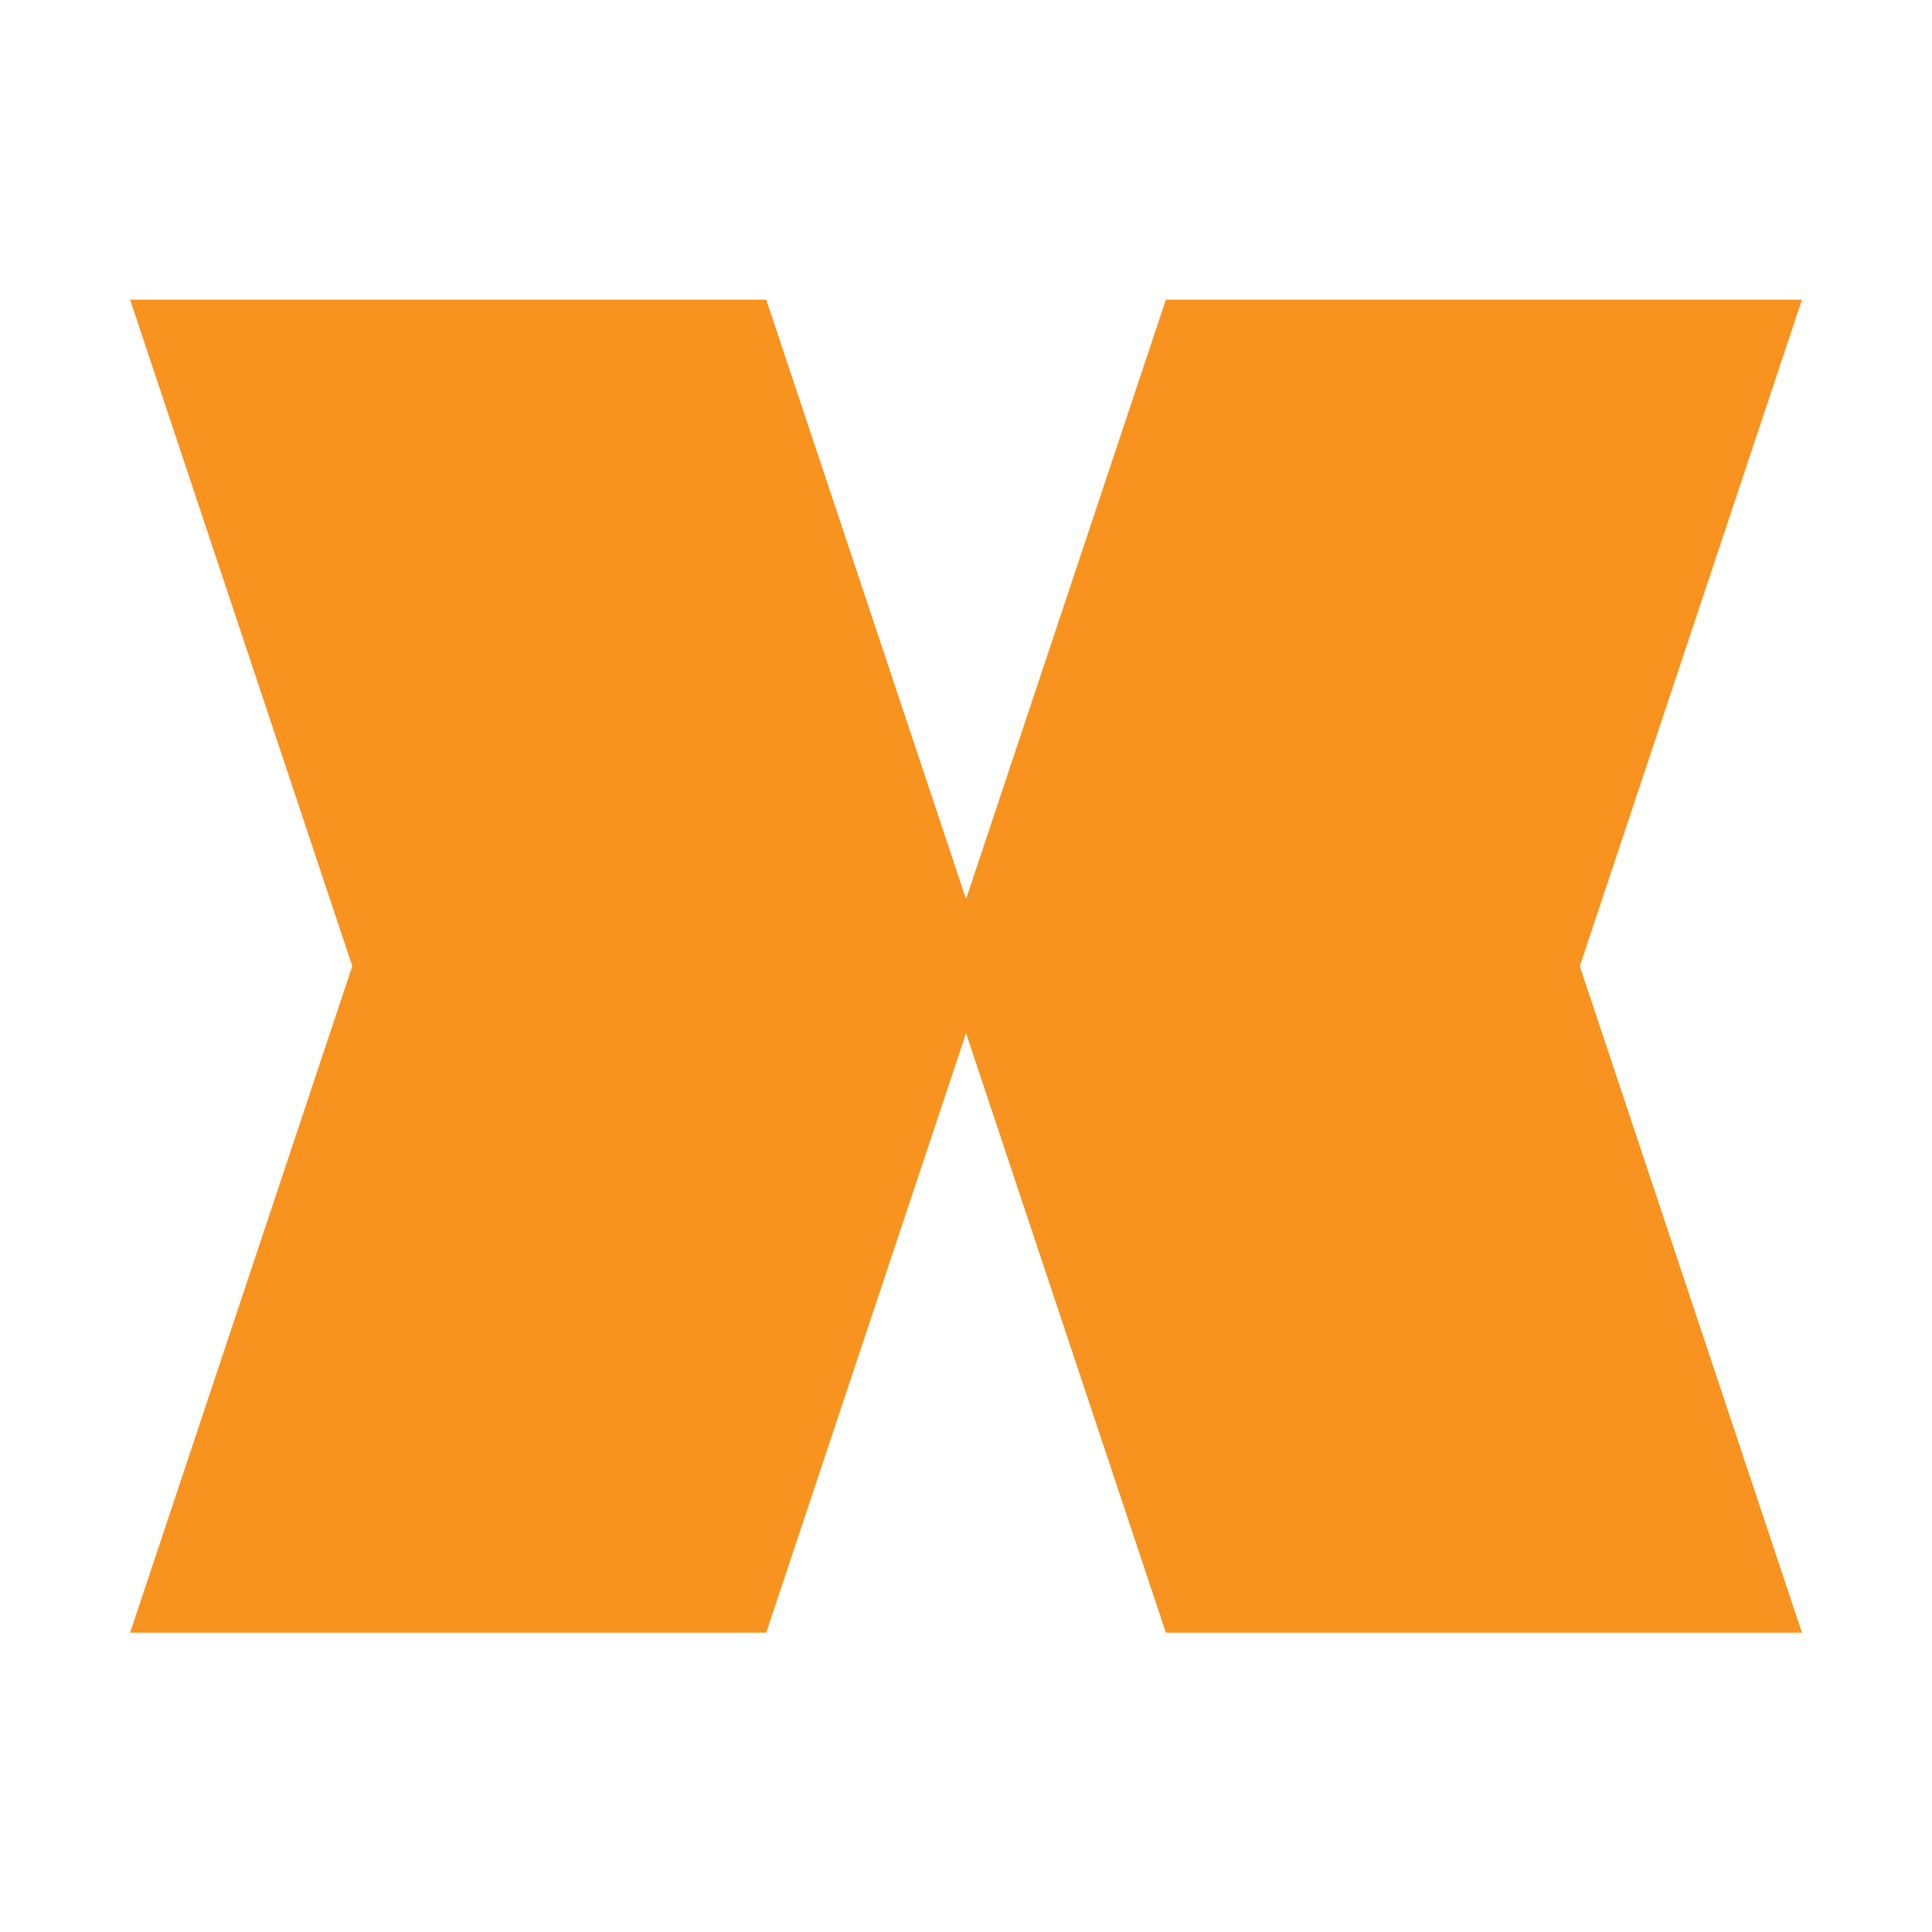
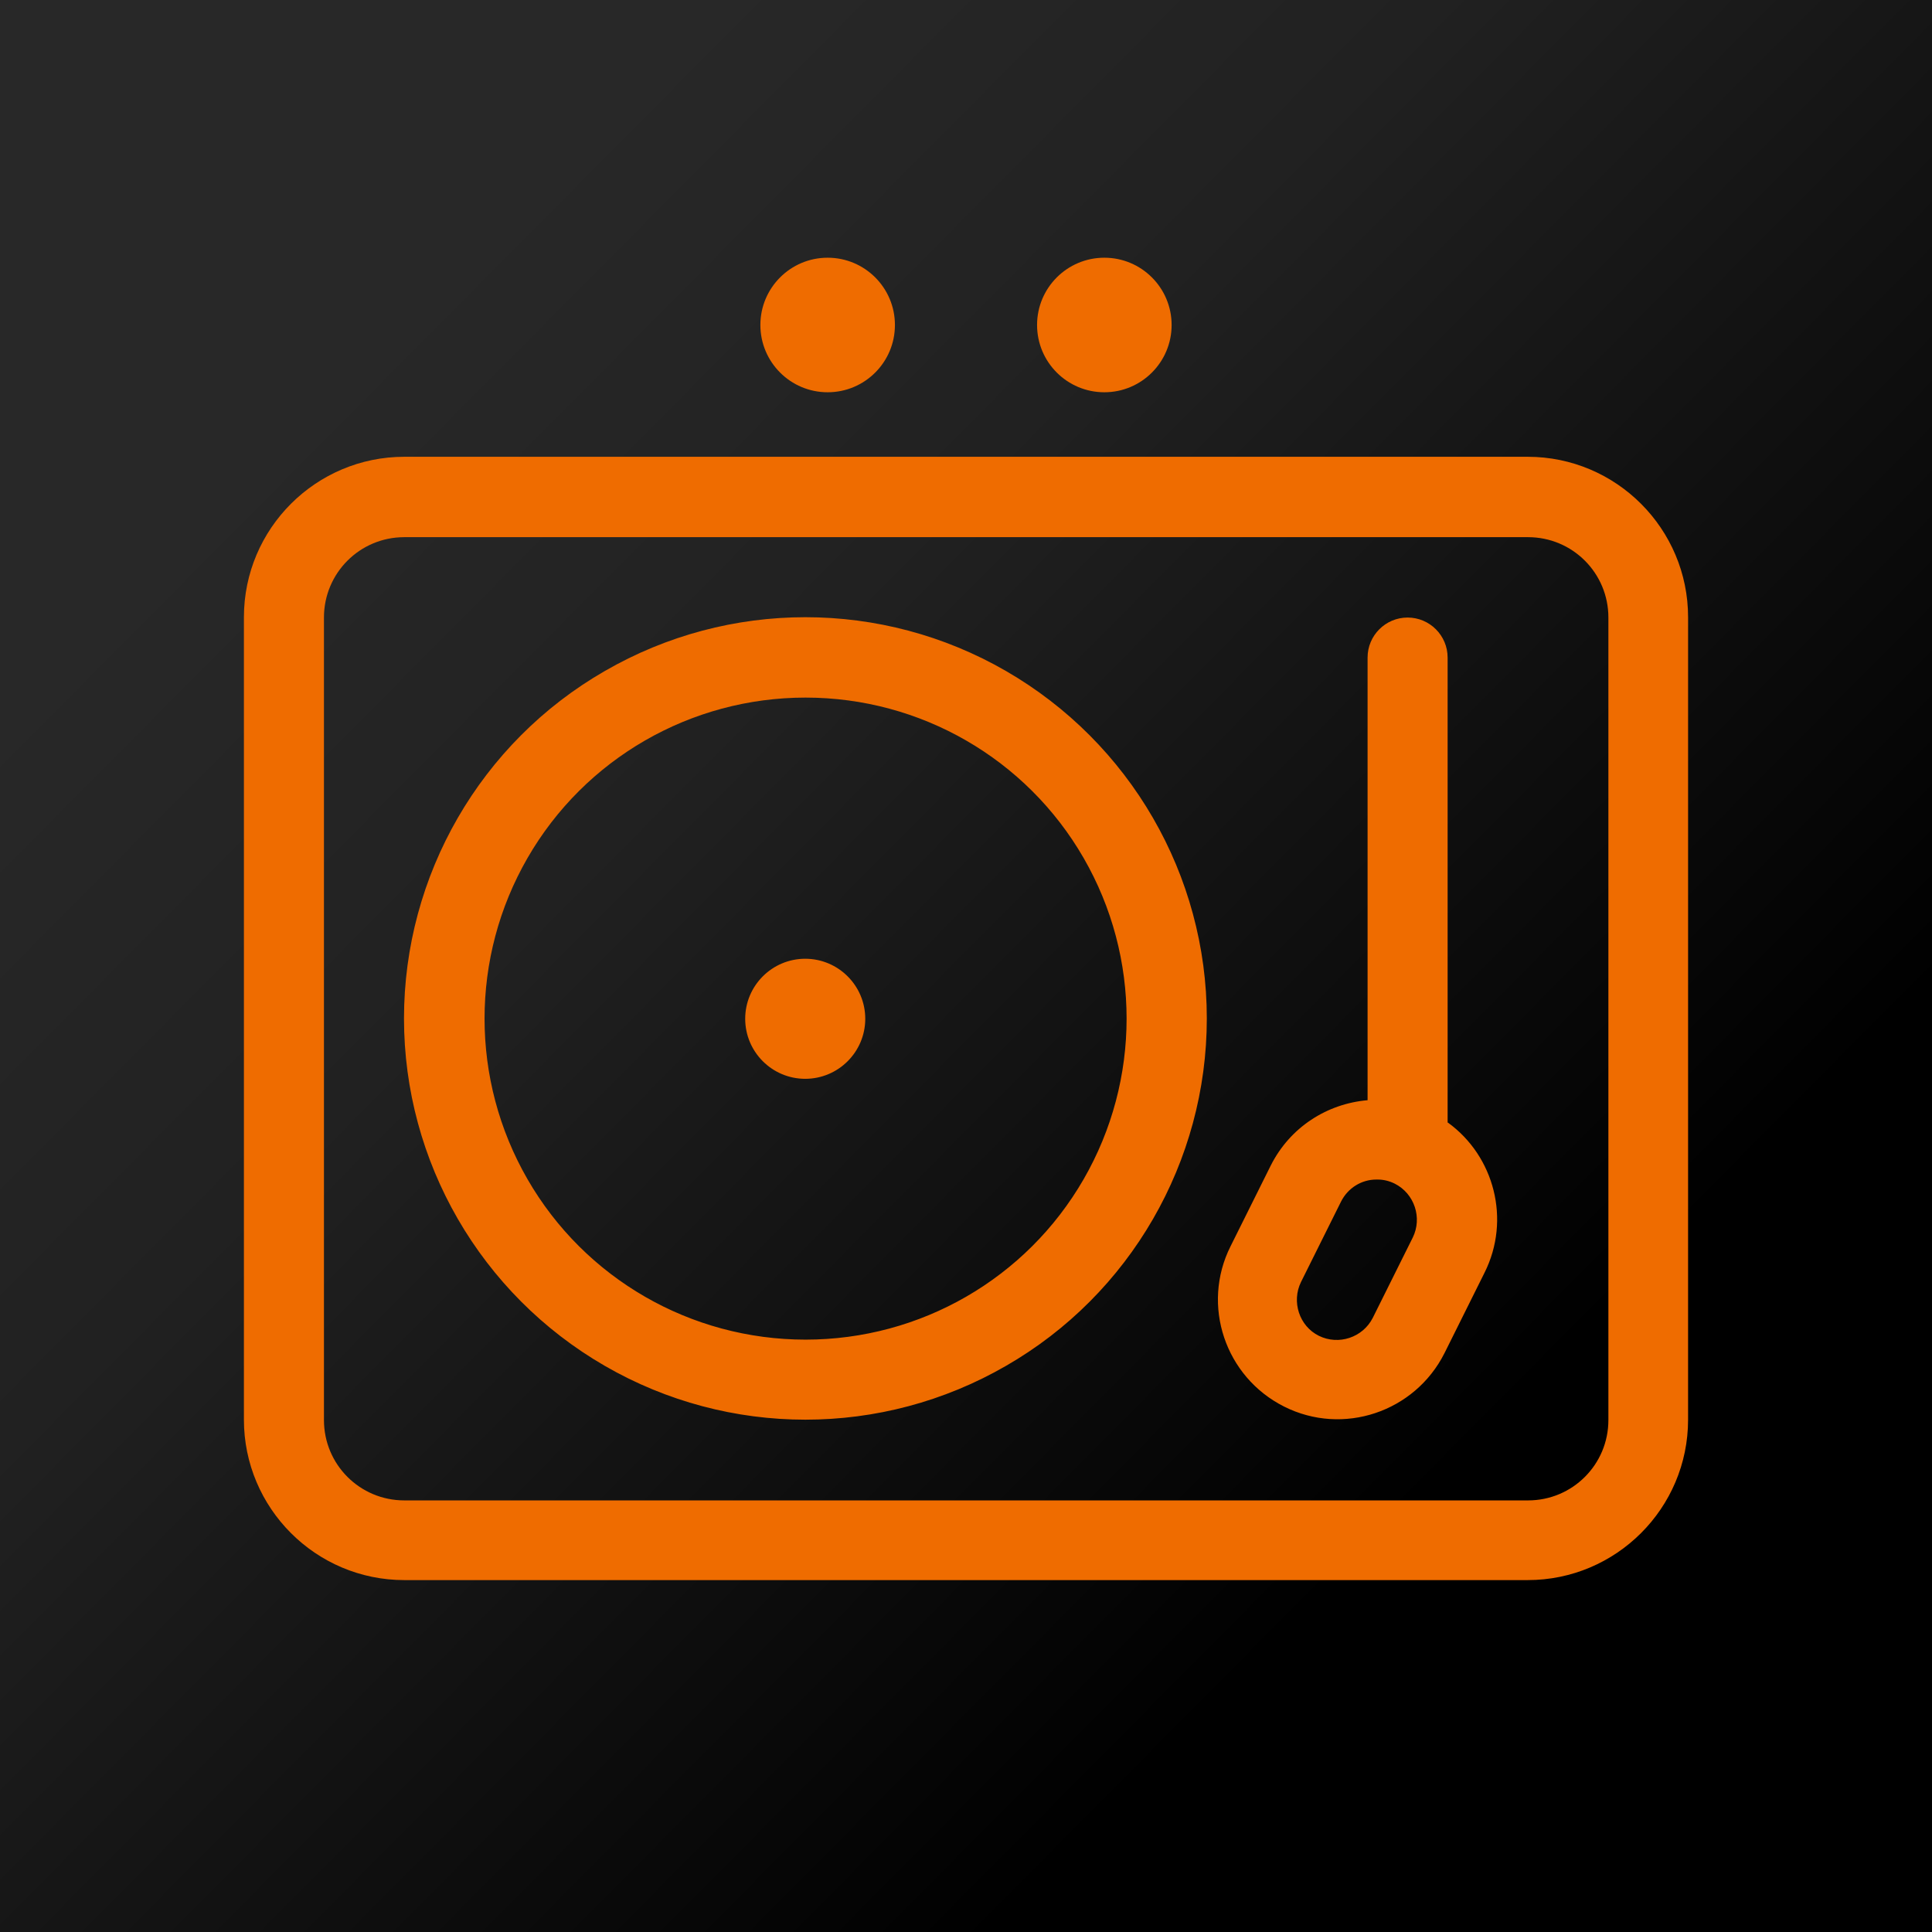
- <svg xmlns="http://www.w3.org/2000/svg" version="1.1" id="Layer_1" x="0px" y="0px" viewBox="0 0 1000 1000" style="enable-background:new 0 0 1000 1000;" xml:space="preserve">
-   <style type="text/css">
- 	.st0{fill:#F7931E;}
- </style>
-   <g transform="matrix( 3.212173, 0, 0, 3.212173, -30.95,82.5) ">
-     <g>
-       <g id="Layer0_0_FILL">
-         <path class="st0" d="M300,22.6H197.5l-32.2,96.6l-32.2-96.6H30.6L66.4,130L30.6,237.4h102.5l32.2-96.6l32.2,96.6H300L264.2,130     L300,22.6z" />
-       </g>
-     </g>
+ <svg xmlns="http://www.w3.org/2000/svg" id="Layer_1" version="1.1" viewBox="0 0 560 560">
+   <defs>
+     <style>
+       .st0 {
+         fill: url(#linear-gradient);
+       }
+ 
+       .st1 {
+         fill: #ef6c00;
+       }
+     </style>
+     <linearGradient id="linear-gradient" x1="424" y1="422.9" x2="66.7" y2="68.4" gradientUnits="userSpaceOnUse">
+       <stop offset="0" stop-color="#000" />
+       <stop offset=".6" stop-color="#212121" />
+       <stop offset=".9" stop-color="#282828" />
+     </linearGradient>
+   </defs>
+   <rect class="st0" width="560" height="560" />
+   <path class="st1" d="M442.8,132.4c25.7,0,46.5,20.9,46.5,46.5v232.6c0,25.7-20.9,46.5-46.5,46.5H117.2c-25.7,0-46.5-20.9-46.5-46.5v-232.6c0-25.7,20.9-46.5,46.5-46.5h325.7ZM117.2,155.7c-12.9,0-23.3,10.4-23.3,23.3v232.6c0,12.9,10.4,23.3,23.3,23.3h325.7c12.9,0,23.3-10.4,23.3-23.3v-232.6c0-12.9-10.4-23.3-23.3-23.3H117.2ZM175.3,194.5c36-20.8,80.3-20.8,116.3,0,36,20.8,58.2,59.2,58.2,100.7s-22.2,80-58.2,100.7c-36,20.8-80.3,20.8-116.3,0-36-20.8-58.2-59.2-58.2-100.7s22.2-80,58.2-100.7ZM314.1,341.8c16.6-28.8,16.6-64.3,0-93.1s-47.3-46.5-80.6-46.5-64,17.7-80.6,46.5c-16.6,28.8-16.6,64.3,0,93.1,16.6,28.8,47.3,46.5,80.6,46.5s64-17.7,80.6-46.5ZM216,295.3c0-9.6,7.8-17.4,17.4-17.4s17.4,7.8,17.4,17.4-7.8,17.4-17.4,17.4-17.4-7.8-17.4-17.4ZM419.7,325.4c13.4,9.7,18.3,28.1,10.6,43.5l-11.6,23.3c-8.6,17.1-29.4,24.1-46.5,15.5s-24.1-29.4-15.5-46.5l11.6-23.3c5.6-11.2,16.4-18,28.1-19v-128.3c0-6.4,5.2-11.6,11.6-11.6s11.6,5.2,11.6,11.6v134.8h0ZM399.4,341.9h-.5c-4.2,0-8.2,2.4-10.2,6.4l-11.6,23.3c-2.8,5.7-.5,12.8,5.2,15.6s12.7.5,15.6-5.2l11.6-23.3c2.8-5.7.5-12.7-5.2-15.6-1.6-.8-3.3-1.2-4.9-1.2h0Z" />
+   <g>
+     <circle class="st1" cx="320.1" cy="94.2" r="19.5" />
+     <circle class="st1" cx="239.9" cy="94.2" r="19.5" />
  </g>
</svg>
